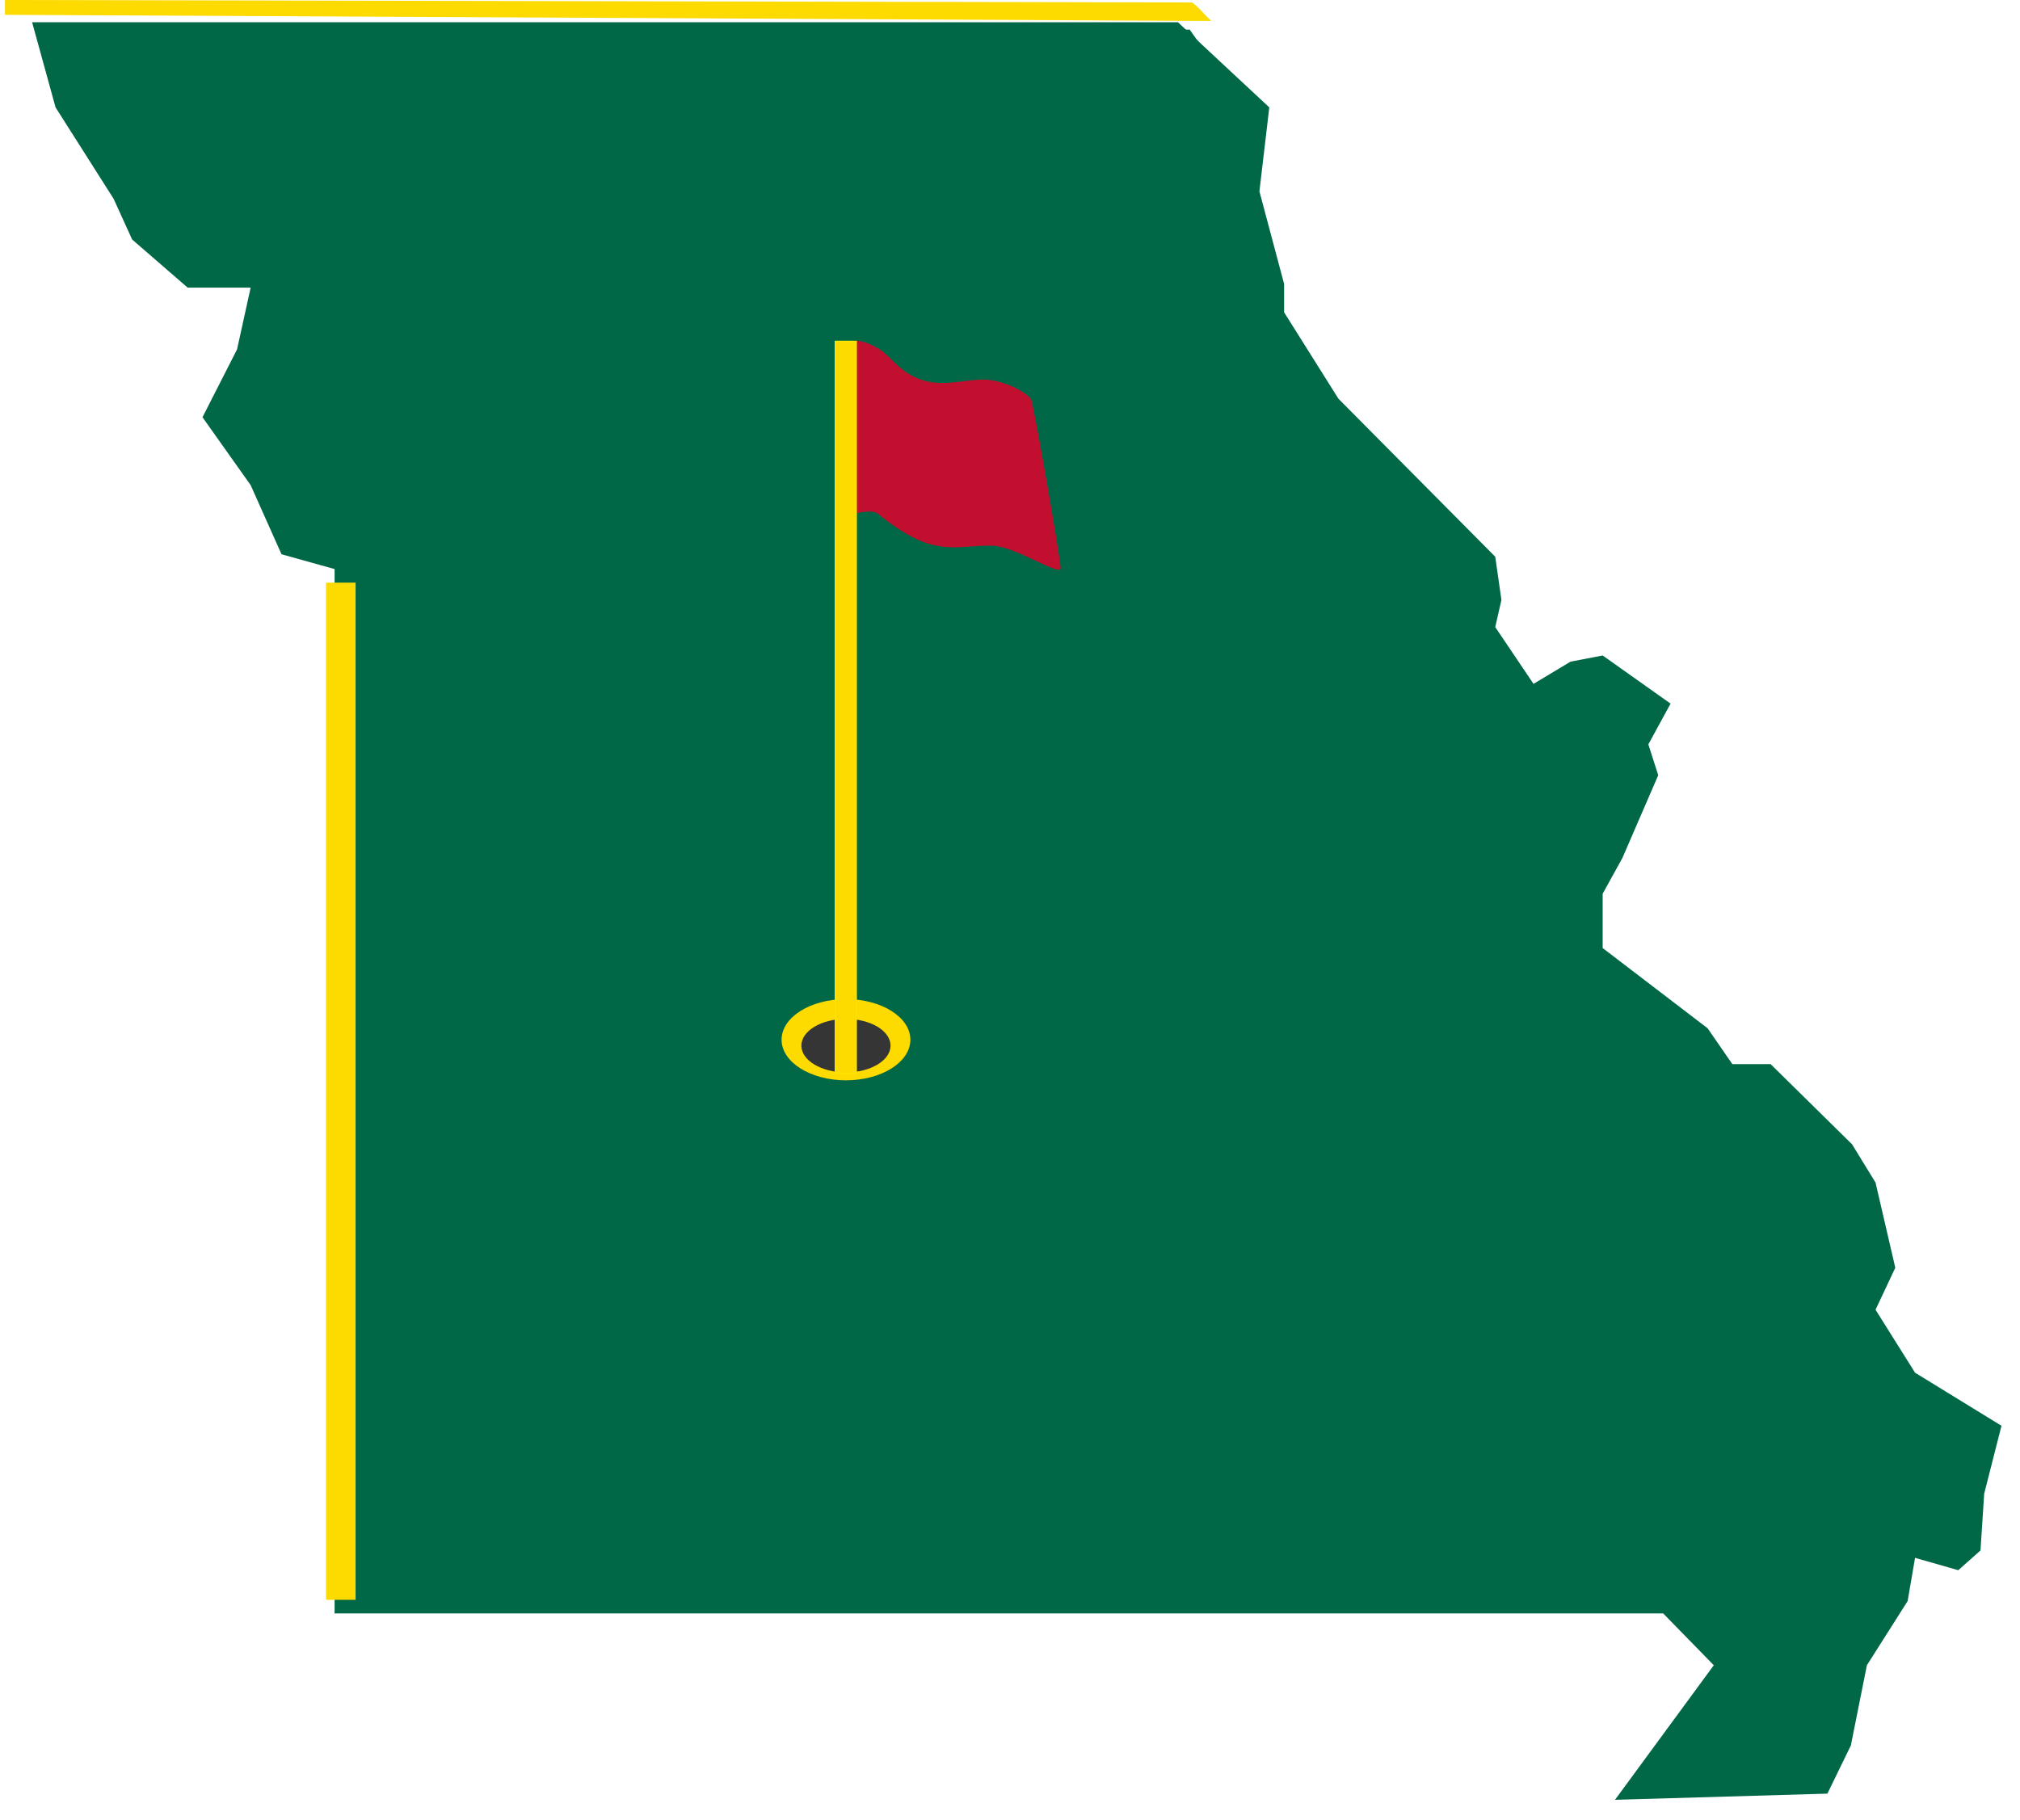
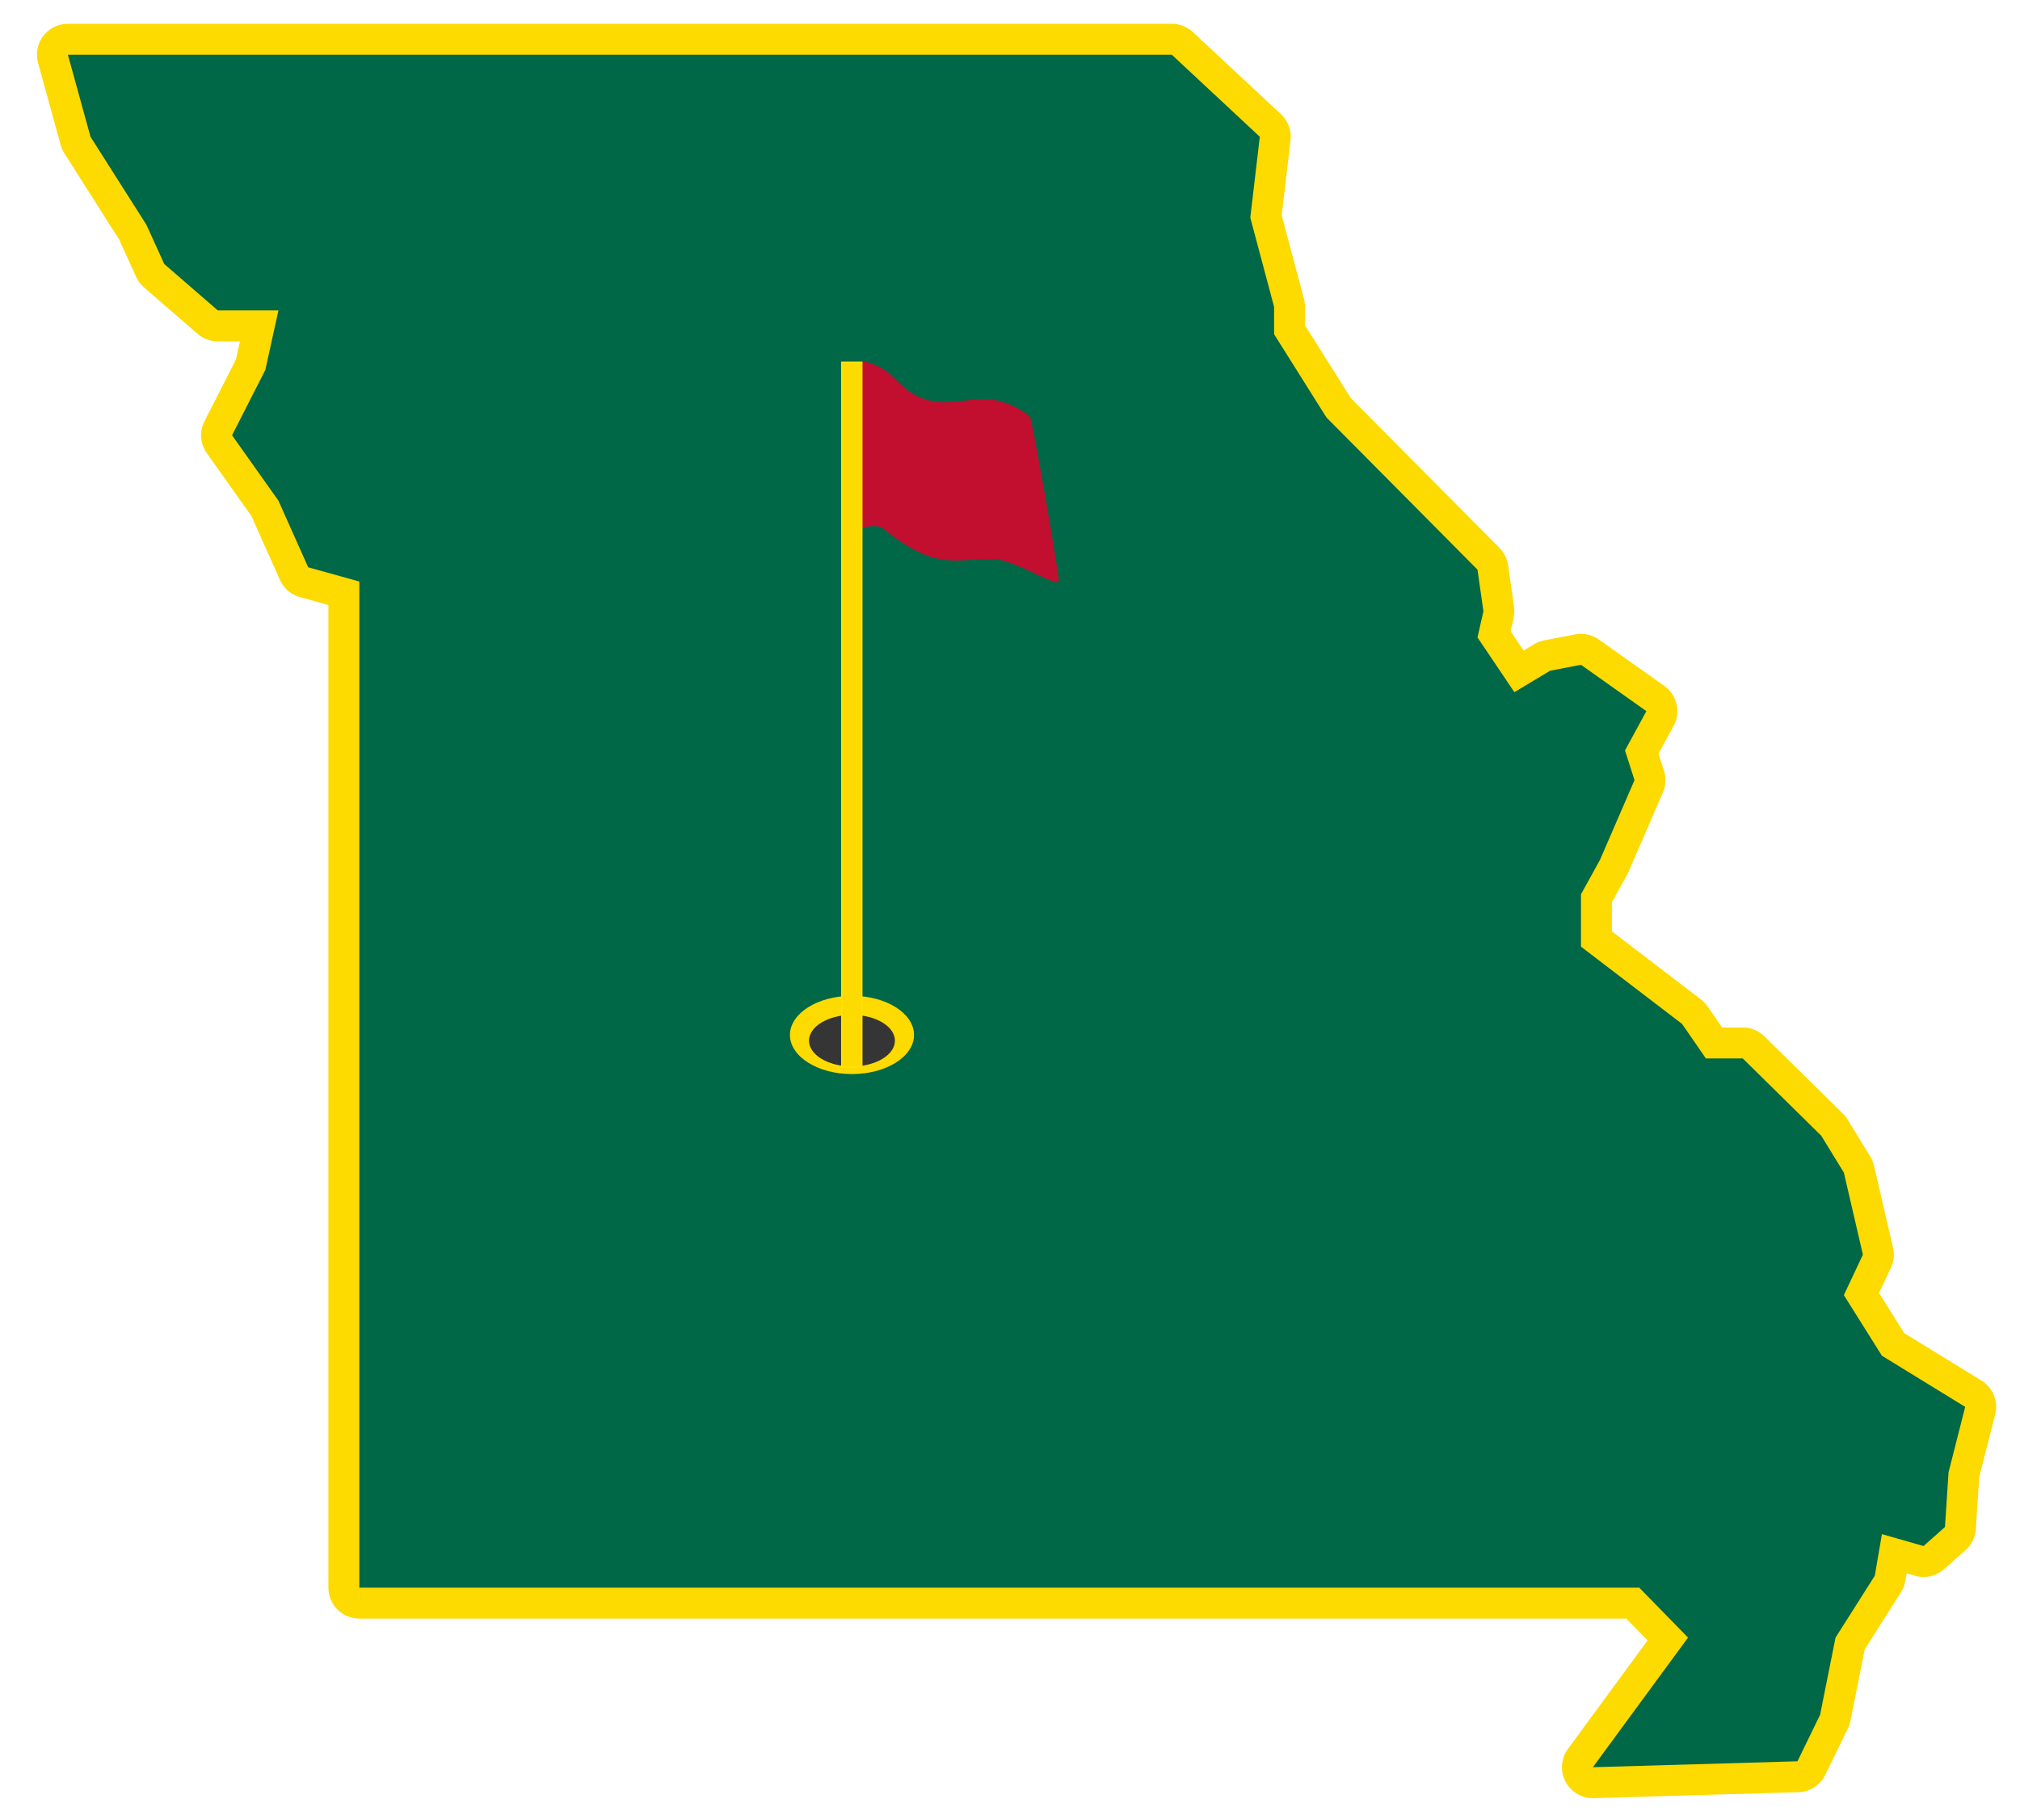
- <svg xmlns="http://www.w3.org/2000/svg" width="818" height="737" viewBox="0 0 818 737" fill="none">
-   <path d="M13 9H477L514 43.5L510 77.5L520 115V126.5L542 161.5L605.5 225.5L608 243L605.5 254L621 277L636 268L649 265.5L676.5 285L667.5 301.5L671.5 314L657 347.5L649 362V384L691.5 416.5L701.5 431H717L750 463.5L759.5 479L767.5 513.5L759.5 530.5L775.5 556L810.5 577.5L803.5 605L802 628L793 636L775.5 631L772.5 648.5L756 674.5L749.5 707L740 726.5L654 729L694 674.5L673.5 653.5H135.5V365.5V230.5L114 224.5L101.5 196.5L82 169L96 141.5L101.5 116.5H76L53.5 97L46 80.5L22.5 43.5L13 9Z" fill="#006747" />
+ <svg xmlns="http://www.w3.org/2000/svg" width="818" height="737" viewBox="-14 -14 846 765" fill="none">
+   <path d="M13 9H477L514 43.5L510 77.5L520 115V126.5L542 161.5L605.5 225.5L608 243L605.5 254L621 277L636 268L649 265.5L676.5 285L667.5 301.5L671.5 314L657 347.5L649 362V384L691.5 416.5L701.5 431H717L750 463.5L759.5 479L767.5 513.5L759.5 530.5L775.5 556L810.5 577.5L803.5 605L802 628L793 636L775.5 631L772.5 648.5L756 674.5L749.5 707L740 726.5L654 729L694 674.5L673.5 653.5H135.5V365.5V230.5L114 224.5L101.5 196.5L82 169L96 141.5L101.5 116.5H76L53.5 97L46 80.5L22.5 43.5L13 9Z" fill="#006747" stroke="#FDDA00" stroke-width="26" stroke-linejoin="round" paint-order="stroke" />
  <path d="M417.5 161.586C416.5 160.017 410.5 155.655 402 154.086C393.5 152.517 384 157.086 374 154.086C364 151.087 361.5 144.586 355.5 141.086C349.5 137.586 346.5 138.017 346.5 138.017L346 208.086C346 208.086 353 206.087 355.5 208.086C358 210.086 366.819 217.328 375.5 220.086C385.556 223.281 393.5 220.587 402.5 221.087C411.5 221.586 429.5 233.655 429.5 230.086C429.5 226.517 418.5 163.155 417.5 161.586Z" fill="#C20F2F" />
  <ellipse cx="342.58" cy="421.128" rx="26.08" ry="16.45" fill="#FDDA00" />
  <ellipse cx="342.575" cy="423.534" rx="18.055" ry="10.833" fill="#363535" />
  <path d="M346.694 434.696V138.308H338.306V434.696H346.694Z" fill="#FDDA00" stroke="#FCE300" stroke-width="0.611" />
-   <path d="M2 0C2 0 481.5 1 482.5 1C483.5 1 488 6 488 6L490.5 8.5L2 6V0Z" fill="#FDDA00" />
-   <path d="M15.5 12H481.785L485.285 17L486.785 20L22.785 18L15.5 12Z" fill="#006747" />
-   <rect x="132" y="236" width="12" height="412" fill="#FDDA00" />
</svg>
